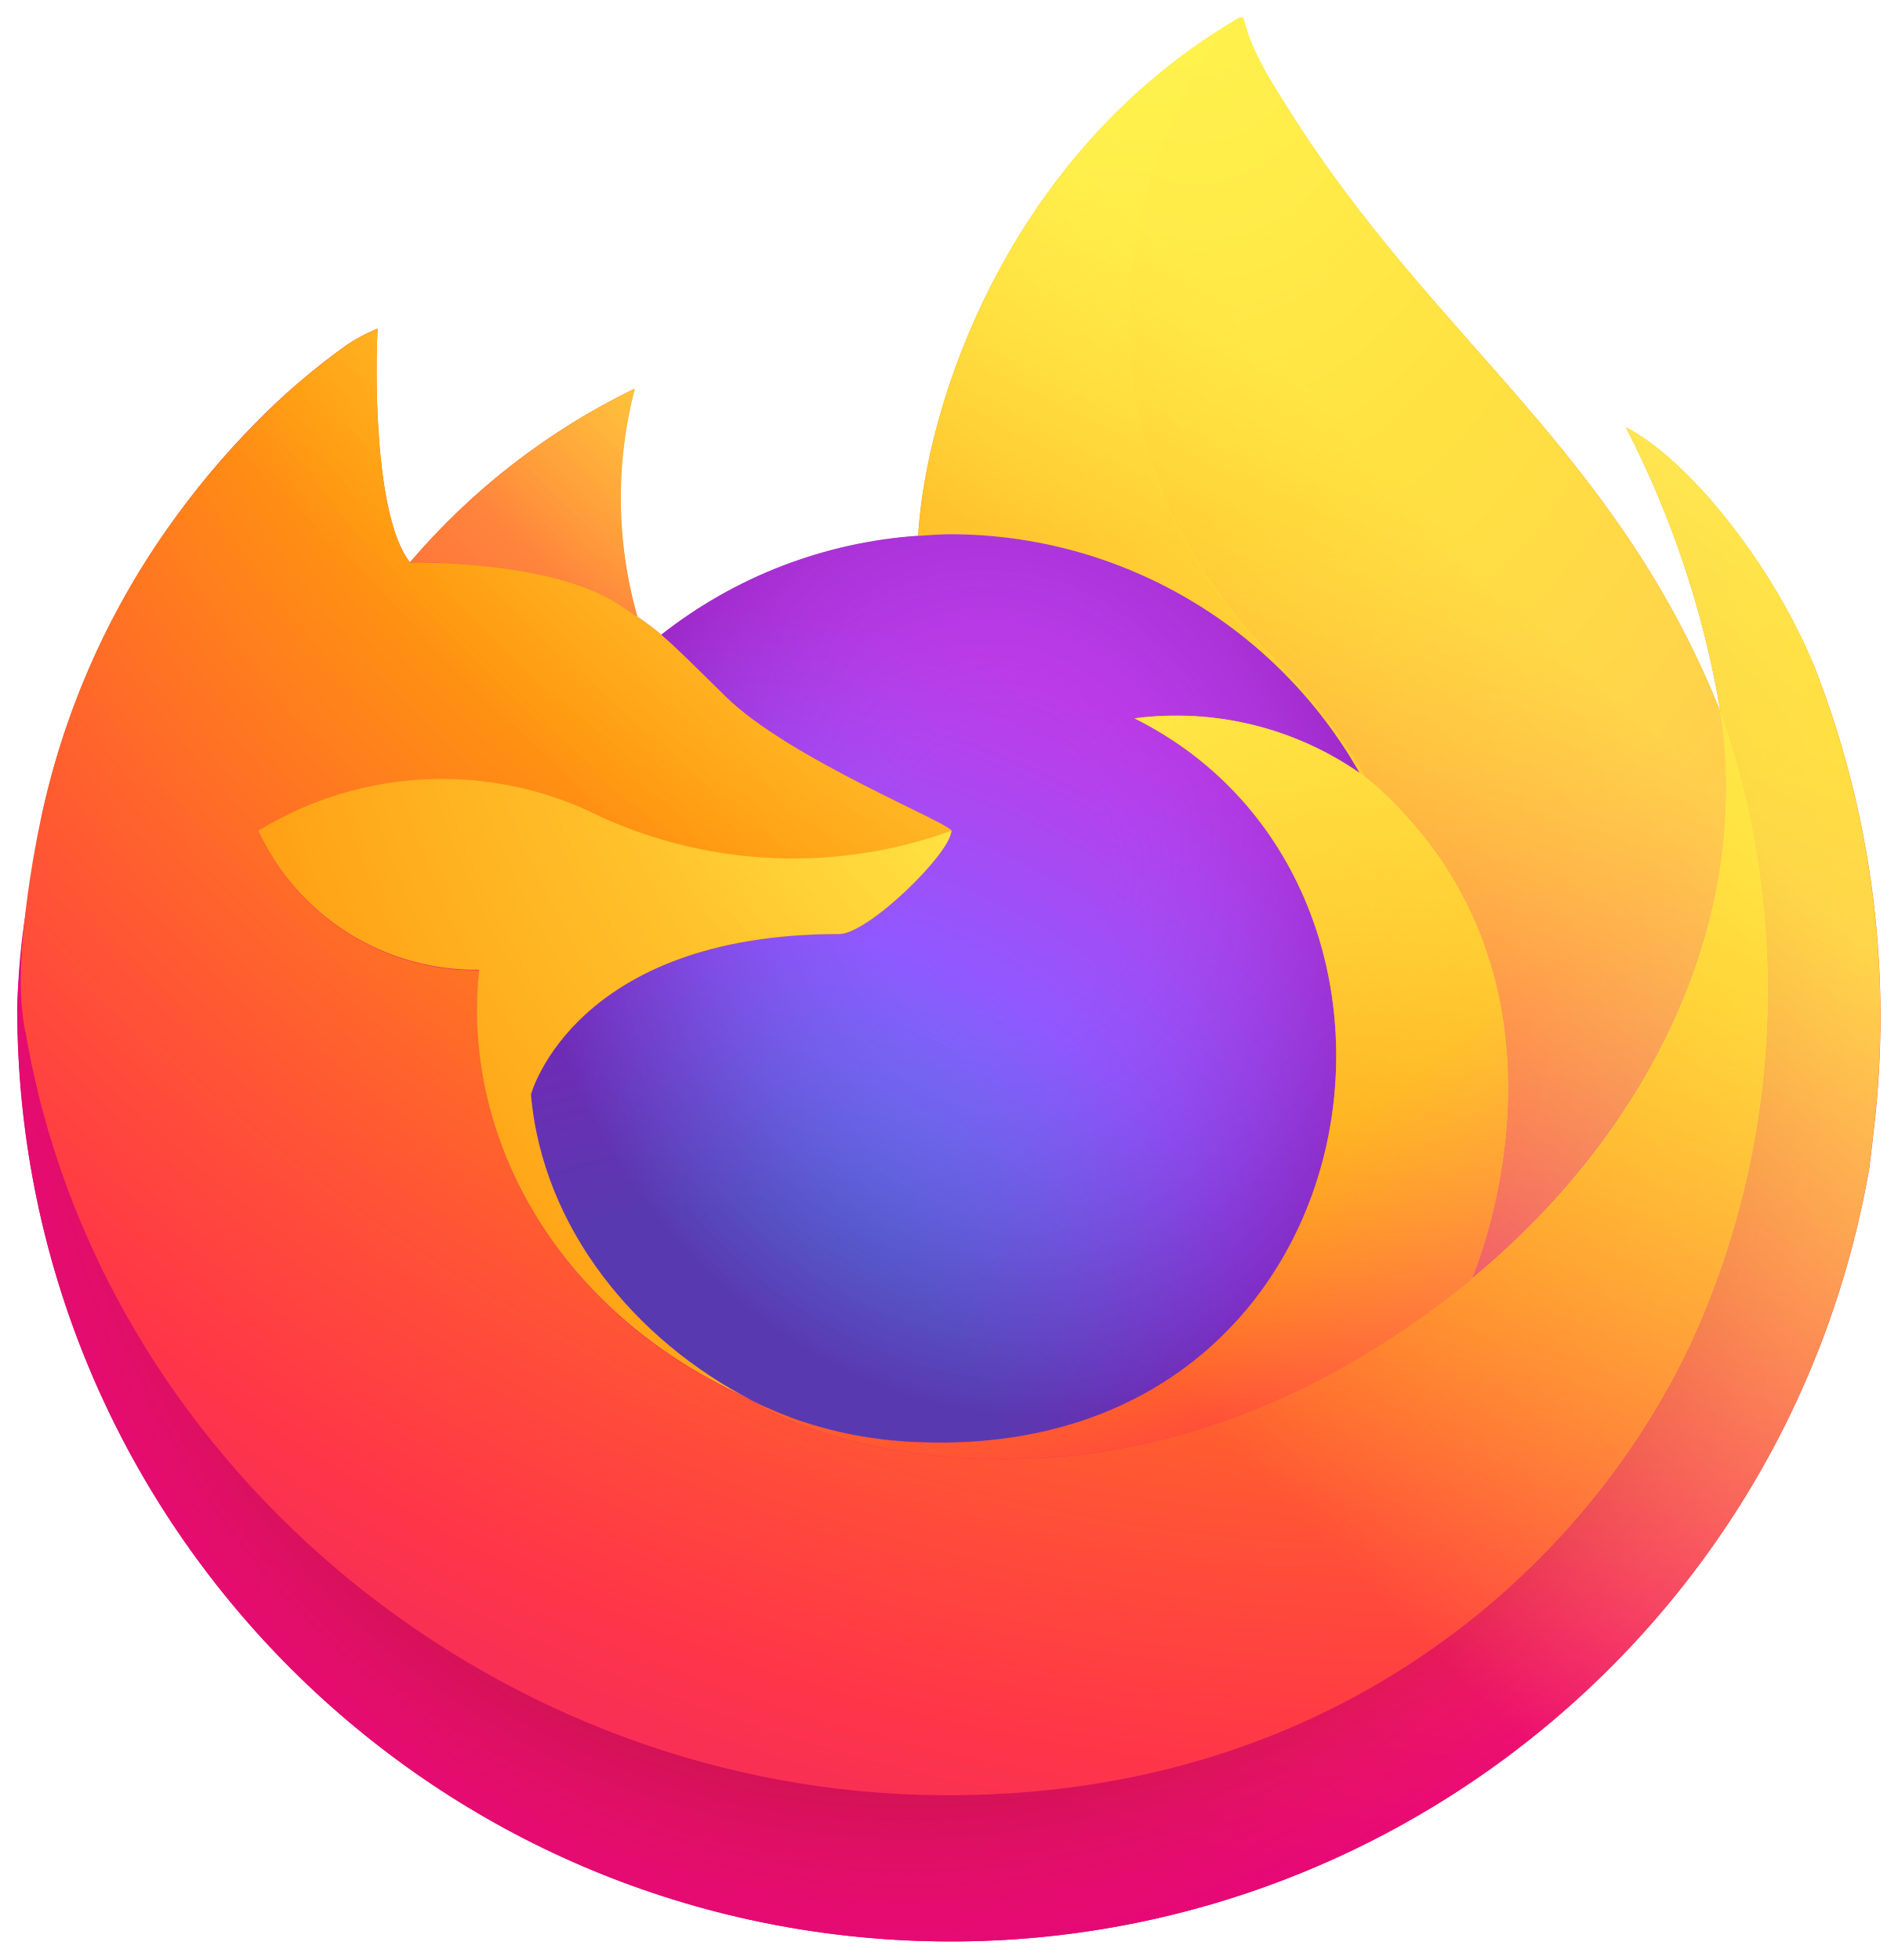
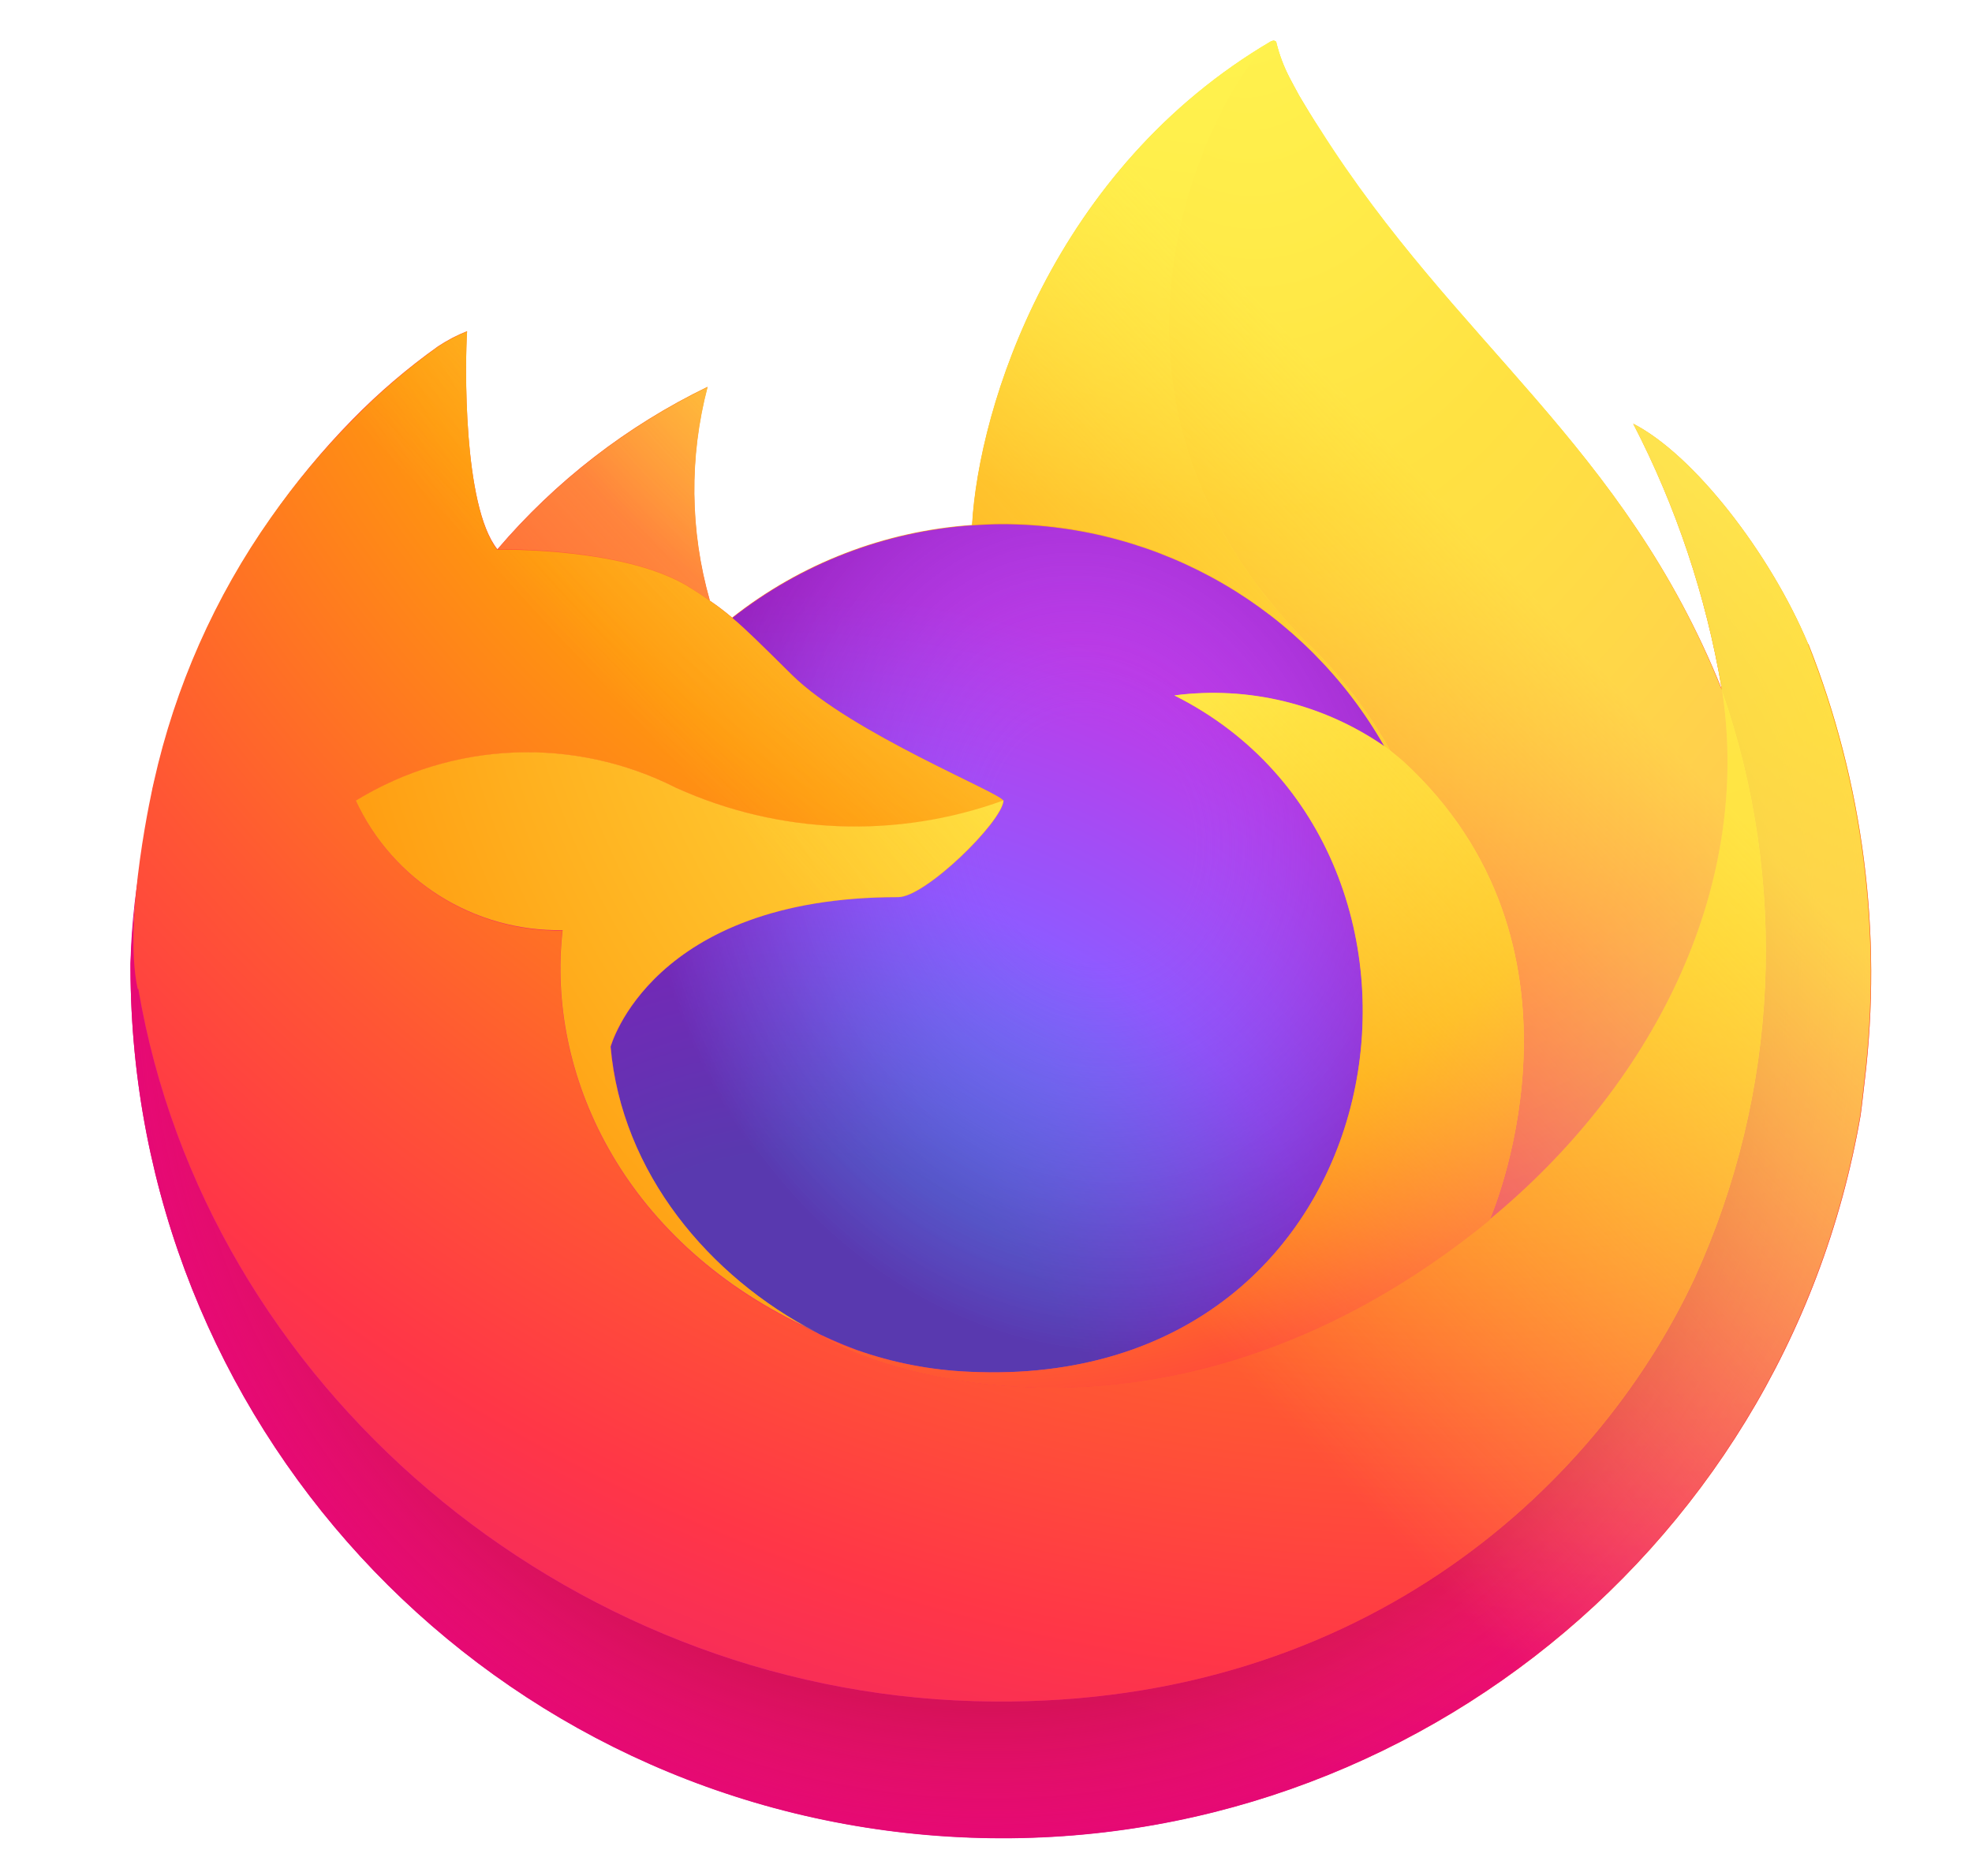
- <svg xmlns="http://www.w3.org/2000/svg" width="77.42" height="79.97" version="1.1" viewBox="0 0 77.42 79.97">
-   <defs>
-     <linearGradient id="a" x1="70.79" x2="6.447" y1="12.39" y2="74.47" gradientTransform="translate(-1.3 -.004086)" gradientUnits="userSpaceOnUse">
-       <stop stop-color="#fff44f" offset=".048" />
-       <stop stop-color="#ffe847" offset=".111" />
-       <stop stop-color="#ffc830" offset=".225" />
-       <stop stop-color="#ff980e" offset=".368" />
-       <stop stop-color="#ff8b16" offset=".401" />
-       <stop stop-color="#ff672a" offset=".462" />
-       <stop stop-color="#ff3647" offset=".534" />
-       <stop stop-color="#e31587" offset=".705" />
-     </linearGradient>
-     <radialGradient id="b" cx="-7907" cy="-8515" r="80.8" gradientTransform="translate(7974,8524)" gradientUnits="userSpaceOnUse">
-       <stop stop-color="#ffbd4f" offset=".129" />
-       <stop stop-color="#ffac31" offset=".186" />
-       <stop stop-color="#ff9d17" offset=".247" />
-       <stop stop-color="#ff980e" offset=".283" />
-       <stop stop-color="#ff563b" offset=".403" />
-       <stop stop-color="#ff3750" offset=".467" />
-       <stop stop-color="#f5156c" offset=".71" />
-       <stop stop-color="#eb0878" offset=".782" />
-       <stop stop-color="#e50080" offset=".86" />
-     </radialGradient>
-     <radialGradient id="c" cx="-7937" cy="-8482" r="80.8" gradientTransform="translate(7974,8524)" gradientUnits="userSpaceOnUse">
-       <stop stop-color="#960e18" offset=".3" />
-       <stop stop-color="#b11927" stop-opacity=".74" offset=".351" />
-       <stop stop-color="#db293d" stop-opacity=".343" offset=".435" />
-       <stop stop-color="#f5334b" stop-opacity=".094" offset=".497" />
-       <stop stop-color="#ff3750" stop-opacity="0" offset=".53" />
-     </radialGradient>
-     <radialGradient id="d" cx="-7927" cy="-8533" r="58.53" gradientTransform="translate(7974,8524)" gradientUnits="userSpaceOnUse">
-       <stop stop-color="#fff44f" offset=".132" />
-       <stop stop-color="#ffdc3e" offset=".252" />
-       <stop stop-color="#ff9d12" offset=".506" />
-       <stop stop-color="#ff980e" offset=".526" />
-     </radialGradient>
-     <radialGradient id="e" cx="-7946" cy="-8461" r="38.47" gradientTransform="translate(7974,8524)" gradientUnits="userSpaceOnUse">
-       <stop stop-color="#3a8ee6" offset=".353" />
-       <stop stop-color="#5c79f0" offset=".472" />
-       <stop stop-color="#9059ff" offset=".669" />
-       <stop stop-color="#c139e6" offset="1" />
-     </radialGradient>
-     <radialGradient id="f" cx="-7936" cy="-8492" r="20.4" gradientTransform="matrix(.972 -.235 .275 1.138 10090 7834)" gradientUnits="userSpaceOnUse">
-       <stop stop-color="#9059ff" stop-opacity="0" offset=".206" />
-       <stop stop-color="#8c4ff3" stop-opacity=".064" offset=".278" />
-       <stop stop-color="#7716a8" stop-opacity=".45" offset=".747" />
-       <stop stop-color="#6e008b" stop-opacity=".6" offset=".975" />
-     </radialGradient>
-     <radialGradient id="g" cx="-7938" cy="-8518" r="27.68" gradientTransform="translate(7974,8524)" gradientUnits="userSpaceOnUse">
-       <stop stop-color="#ffe226" offset="0" />
-       <stop stop-color="#ffdb27" offset=".121" />
-       <stop stop-color="#ffc82a" offset=".295" />
-       <stop stop-color="#ffa930" offset=".502" />
-       <stop stop-color="#ff7e37" offset=".732" />
-       <stop stop-color="#ff7139" offset=".792" />
-     </radialGradient>
-     <radialGradient id="h" cx="-7916" cy="-8536" r="118.1" gradientTransform="translate(7974,8524)" gradientUnits="userSpaceOnUse">
-       <stop stop-color="#fff44f" offset=".113" />
-       <stop stop-color="#ff980e" offset=".456" />
-       <stop stop-color="#ff5634" offset=".622" />
-       <stop stop-color="#ff3647" offset=".716" />
-       <stop stop-color="#e31587" offset=".904" />
-     </radialGradient>
-     <radialGradient id="i" cx="-7927" cy="-8523" r="86.5" gradientTransform="matrix(.105 .995 -.653 .069 -4685 8470)" gradientUnits="userSpaceOnUse">
-       <stop stop-color="#fff44f" offset="0" />
-       <stop stop-color="#ffe847" offset=".06" />
-       <stop stop-color="#ffc830" offset=".168" />
-       <stop stop-color="#ff980e" offset=".304" />
-       <stop stop-color="#ff8b16" offset=".356" />
-       <stop stop-color="#ff672a" offset=".455" />
-       <stop stop-color="#ff3647" offset=".57" />
-       <stop stop-color="#e31587" offset=".737" />
-     </radialGradient>
-     <radialGradient id="j" cx="-7938" cy="-8508" r="73.72" gradientTransform="translate(7974,8524)" gradientUnits="userSpaceOnUse">
-       <stop stop-color="#fff44f" offset=".137" />
-       <stop stop-color="#ff980e" offset=".48" />
-       <stop stop-color="#ff5634" offset=".592" />
-       <stop stop-color="#ff3647" offset=".655" />
-       <stop stop-color="#e31587" offset=".904" />
-     </radialGradient>
-     <radialGradient id="k" cx="-7919" cy="-8504" r="80.69" gradientTransform="translate(7974,8524)" gradientUnits="userSpaceOnUse">
-       <stop stop-color="#fff44f" offset=".094" />
-       <stop stop-color="#ffe141" offset=".231" />
-       <stop stop-color="#ffaf1e" offset=".509" />
-       <stop stop-color="#ff980e" offset=".626" />
-     </radialGradient>
-     <linearGradient id="l" x1="70.01" x2="15.27" y1="12.06" y2="66.81" gradientTransform="translate(-1.3 -.004086)" gradientUnits="userSpaceOnUse">
-       <stop stop-color="#fff44f" stop-opacity=".8" offset=".167" />
-       <stop stop-color="#fff44f" stop-opacity=".634" offset=".266" />
-       <stop stop-color="#fff44f" stop-opacity=".217" offset=".489" />
-       <stop stop-color="#fff44f" stop-opacity="0" offset=".6" />
-     </linearGradient>
-   </defs>
-   <g transform="matrix(.9819843 0 0 .9819843 .6974849 .7199239)">
-     <path d="m74.62 26.83c-1.684-4.052-5.1-8.427-7.775-9.81a40.27 40.27 0 0 1 3.925 11.76l7e-3 0.065c-4.382-10.92-11.81-15.33-17.88-24.92-0.307-0.485-0.614-0.971-0.913-1.484-0.171-0.293-0.308-0.557-0.427-0.8a7.053 7.053 0 0 1-0.578-1.535 0.1 0.1 0 0 0-0.088-0.1 0.138 0.138 0 0 0-0.073 0c-5e-3 0-0.013 9e-3 -0.019 0.011s-0.019 0.011-0.028 0.015l0.015-0.026c-9.735 5.7-13.04 16.25-13.34 21.53a19.39 19.39 0 0 0-10.67 4.111 11.59 11.59 0 0 0-1-0.758 17.97 17.97 0 0 1-0.109-9.473 28.7 28.7 0 0 0-9.329 7.21h-0.018c-1.536-1.947-1.428-8.367-1.34-9.708a6.928 6.928 0 0 0-1.294 0.687 28.22 28.22 0 0 0-3.788 3.245 33.84 33.84 0 0 0-3.623 4.347v6e-3 -7e-3a32.73 32.73 0 0 0-5.2 11.74l-0.052 0.256c-0.073 0.341-0.336 2.049-0.381 2.42 0 0.029-6e-3 0.056-9e-3 0.085a36.94 36.94 0 0 0-0.629 5.343v0.2a38.76 38.76 0 0 0 76.95 6.554c0.065-0.5 0.118-0.995 0.176-1.5a39.86 39.86 0 0 0-2.514-19.47zm-44.67 30.34c0.181 0.087 0.351 0.181 0.537 0.264l0.027 0.017q-0.282-0.135-0.564-0.281zm8.878-23.38m31.95-4.934v-0.037l7e-3 0.041z" fill="url(#a)" />
-     <path d="m74.62 26.83c-1.684-4.052-5.1-8.427-7.775-9.81a40.27 40.27 0 0 1 3.925 11.76v0.037l7e-3 0.041a35.1 35.1 0 0 1-1.206 26.16c-4.442 9.531-15.19 19.3-32.02 18.82-18.18-0.515-34.2-14.01-37.19-31.68-0.545-2.787 0-4.2 0.274-6.465a28.88 28.88 0 0 0-0.623 5.348v0.2a38.76 38.76 0 0 0 76.95 6.554c0.065-0.5 0.118-0.995 0.176-1.5a39.86 39.86 0 0 0-2.514-19.47z" fill="url(#b)" />
-     <path d="m74.62 26.83c-1.684-4.052-5.1-8.427-7.775-9.81a40.27 40.27 0 0 1 3.925 11.76v0.037l7e-3 0.041a35.1 35.1 0 0 1-1.206 26.16c-4.442 9.531-15.19 19.3-32.02 18.82-18.18-0.515-34.2-14.01-37.19-31.68-0.545-2.787 0-4.2 0.274-6.465a28.88 28.88 0 0 0-0.623 5.348v0.2a38.76 38.76 0 0 0 76.95 6.554c0.065-0.5 0.118-0.995 0.176-1.5a39.86 39.86 0 0 0-2.514-19.47z" fill="url(#c)" />
-     <path d="m55.78 31.38c0.084 0.059 0.162 0.118 0.241 0.177a21.1 21.1 0 0 0-3.6-4.695c-12.05-12.05-3.157-26.12-1.658-26.84l0.015-0.022c-9.735 5.7-13.04 16.25-13.34 21.53 0.452-0.031 0.9-0.069 1.362-0.069a19.56 19.56 0 0 1 16.98 9.917z" fill="url(#d)" />
-     <path d="m38.82 33.79c-0.064 0.964-3.47 4.289-4.661 4.289-11.02 0-12.81 6.667-12.81 6.667 0.488 5.614 4.4 10.24 9.129 12.68 0.216 0.112 0.435 0.213 0.654 0.312q0.569 0.252 1.138 0.466a17.24 17.24 0 0 0 5.043 0.973c19.32 0.906 23.06-23.1 9.119-30.07a13.38 13.38 0 0 1 9.345 2.269 19.56 19.56 0 0 0-16.98-9.917c-0.46 0-0.91 0.038-1.362 0.069a19.39 19.39 0 0 0-10.67 4.111c0.591 0.5 1.258 1.168 2.663 2.553 2.63 2.591 9.375 5.275 9.39 5.59z" fill="url(#e)" />
-     <path d="m38.82 33.79c-0.064 0.964-3.47 4.289-4.661 4.289-11.02 0-12.81 6.667-12.81 6.667 0.488 5.614 4.4 10.24 9.129 12.68 0.216 0.112 0.435 0.213 0.654 0.312q0.569 0.252 1.138 0.466a17.24 17.24 0 0 0 5.043 0.973c19.32 0.906 23.06-23.1 9.119-30.07a13.38 13.38 0 0 1 9.345 2.269 19.56 19.56 0 0 0-16.98-9.917c-0.46 0-0.91 0.038-1.362 0.069a19.39 19.39 0 0 0-10.67 4.111c0.591 0.5 1.258 1.168 2.663 2.553 2.63 2.591 9.375 5.275 9.39 5.59z" fill="url(#f)" />
-     <path d="m24.96 24.36c0.314 0.2 0.573 0.374 0.8 0.531a17.97 17.97 0 0 1-0.109-9.473 28.7 28.7 0 0 0-9.329 7.21c0.189-5e-3 5.811-0.106 8.638 1.732z" fill="url(#g)" />
-     <path d="m0.354 42.16c2.991 17.67 19.01 31.17 37.19 31.68 16.83 0.476 27.58-9.294 32.02-18.82a35.1 35.1 0 0 0 1.206-26.16v-0.037c0-0.029-6e-3 -0.046 0-0.037l7e-3 0.065c1.375 8.977-3.191 17.67-10.33 23.56l-0.022 0.05c-13.91 11.33-27.22 6.834-29.91 5q-0.282-0.135-0.564-0.281c-8.109-3.876-11.46-11.26-10.74-17.6a9.953 9.953 0 0 1-9.181-5.775 14.62 14.62 0 0 1 14.25-0.572 19.3 19.3 0 0 0 14.55 0.572c-0.015-0.315-6.76-3-9.39-5.59-1.405-1.385-2.072-2.052-2.663-2.553a11.59 11.59 0 0 0-1-0.758c-0.23-0.157-0.489-0.327-0.8-0.531-2.827-1.838-8.449-1.737-8.635-1.732h-0.018c-1.536-1.947-1.428-8.367-1.34-9.708a6.928 6.928 0 0 0-1.294 0.687 28.22 28.22 0 0 0-3.788 3.245 33.84 33.84 0 0 0-3.638 4.337v6e-3 -7e-3a32.73 32.73 0 0 0-5.2 11.74c-0.019 0.079-1.396 6.099-0.717 9.221z" fill="url(#h)" />
-     <path d="m52.42 26.86a21.1 21.1 0 0 1 3.6 4.7c0.213 0.161 0.412 0.321 0.581 0.476 8.787 8.1 4.183 19.55 3.84 20.36 7.138-5.881 11.7-14.58 10.33-23.56-4.384-10.93-11.82-15.34-17.88-24.93-0.307-0.485-0.614-0.971-0.913-1.484-0.171-0.293-0.308-0.557-0.427-0.8a7.053 7.053 0 0 1-0.578-1.535 0.1 0.1 0 0 0-0.088-0.1 0.138 0.138 0 0 0-0.073 0c-5e-3 0-0.013 9e-3 -0.019 0.011s-0.019 0.011-0.028 0.015c-1.499 0.711-10.39 14.79 1.66 26.83z" fill="url(#i)" />
-     <path d="m56.6 32.04c-0.169-0.155-0.368-0.315-0.581-0.476-0.079-0.059-0.157-0.118-0.241-0.177a13.38 13.38 0 0 0-9.345-2.269c13.94 6.97 10.2 30.97-9.119 30.07a17.24 17.24 0 0 1-5.043-0.973q-0.569-0.213-1.138-0.466c-0.219-0.1-0.438-0.2-0.654-0.312l0.027 0.017c2.694 1.839 16 6.332 29.91-5l0.022-0.05c0.347-0.81 4.951-12.26-3.84-20.36z" fill="url(#j)" />
-     <path d="m21.35 44.74s1.789-6.667 12.81-6.667c1.191 0 4.6-3.325 4.661-4.289a19.3 19.3 0 0 1-14.55-0.572 14.62 14.62 0 0 0-14.25 0.572 9.953 9.953 0 0 0 9.181 5.775c-0.718 6.337 2.632 13.72 10.74 17.6 0.181 0.087 0.351 0.181 0.537 0.264-4.733-2.445-8.641-7.069-9.129-12.68z" fill="url(#k)" />
-     <path d="m74.62 26.83c-1.684-4.052-5.1-8.427-7.775-9.81a40.27 40.27 0 0 1 3.925 11.76l7e-3 0.065c-4.382-10.92-11.81-15.33-17.88-24.92-0.307-0.485-0.614-0.971-0.913-1.484-0.171-0.293-0.308-0.557-0.427-0.8a7.053 7.053 0 0 1-0.578-1.535 0.1 0.1 0 0 0-0.088-0.1 0.138 0.138 0 0 0-0.073 0c-5e-3 0-0.013 9e-3 -0.019 0.011s-0.019 0.011-0.028 0.015l0.015-0.026c-9.735 5.7-13.04 16.25-13.34 21.53 0.452-0.031 0.9-0.069 1.362-0.069a19.56 19.56 0 0 1 16.98 9.917 13.38 13.38 0 0 0-9.345-2.269c13.94 6.97 10.2 30.97-9.119 30.07a17.24 17.24 0 0 1-5.043-0.973q-0.569-0.213-1.138-0.466c-0.219-0.1-0.438-0.2-0.654-0.312l0.027 0.017q-0.282-0.135-0.564-0.281c0.181 0.087 0.351 0.181 0.537 0.264-4.733-2.446-8.641-7.07-9.129-12.68 0 0 1.789-6.667 12.81-6.667 1.191 0 4.6-3.325 4.661-4.289-0.015-0.315-6.76-3-9.39-5.59-1.405-1.385-2.072-2.052-2.663-2.553a11.59 11.59 0 0 0-1-0.758 17.97 17.97 0 0 1-0.109-9.473 28.7 28.7 0 0 0-9.329 7.21h-0.018c-1.536-1.947-1.428-8.367-1.34-9.708a6.928 6.928 0 0 0-1.294 0.687 28.22 28.22 0 0 0-3.788 3.245 33.84 33.84 0 0 0-3.623 4.347v6e-3 -7e-3a32.73 32.73 0 0 0-5.2 11.74l-0.052 0.256c-0.073 0.341-0.4 2.073-0.447 2.445a45.09 45.09 0 0 0-0.572 5.403v0.2a38.76 38.76 0 0 0 76.95 6.554c0.065-0.5 0.118-0.995 0.176-1.5a39.86 39.86 0 0 0-2.514-19.47zm-3.845 1.991 7e-3 0.041z" fill="url(#l)" />
-   </g>
+ <svg xmlns="http://www.w3.org/2000/svg" viewBox="-4.503 -1.816 85.108 83.431" width="2500" height="2378">
+   <linearGradient id="a" x1=".898" x2=".066" y1=".155" y2=".931">
+     <stop offset=".048" stop-color="#fff44f" />
+     <stop offset=".111" stop-color="#ffe847" />
+     <stop offset=".225" stop-color="#ffc830" />
+     <stop offset=".368" stop-color="#ff980e" />
+     <stop offset=".401" stop-color="#ff8b16" />
+     <stop offset=".462" stop-color="#ff672a" />
+     <stop offset=".534" stop-color="#ff3647" />
+     <stop offset=".705" stop-color="#e31587" />
+   </linearGradient>
+   <radialGradient id="b" cx="67.813" cy="8.879" gradientUnits="userSpaceOnUse" r="80.797">
+     <stop offset=".129" stop-color="#ffbd4f" />
+     <stop offset=".186" stop-color="#ffac31" />
+     <stop offset=".247" stop-color="#ff9d17" />
+     <stop offset=".283" stop-color="#ff980e" />
+     <stop offset=".403" stop-color="#ff563b" />
+     <stop offset=".467" stop-color="#ff3750" />
+     <stop offset=".71" stop-color="#f5156c" />
+     <stop offset=".782" stop-color="#eb0878" />
+     <stop offset=".86" stop-color="#e50080" />
+   </radialGradient>
+   <radialGradient id="c" cx="38.289" cy="41.911" gradientUnits="userSpaceOnUse" r="80.797">
+     <stop offset=".3" stop-color="#960e18" />
+     <stop offset=".351" stop-color="#b11927" stop-opacity=".74" />
+     <stop offset=".435" stop-color="#db293d" stop-opacity=".343" />
+     <stop offset=".497" stop-color="#f5334b" stop-opacity=".094" />
+     <stop offset=".53" stop-color="#ff3750" stop-opacity="0" />
+   </radialGradient>
+   <radialGradient id="d" cx="48.03" cy="-9.457" gradientUnits="userSpaceOnUse" r="58.534">
+     <stop offset=".132" stop-color="#fff44f" />
+     <stop offset=".252" stop-color="#ffdc3e" />
+     <stop offset=".506" stop-color="#ff9d12" />
+     <stop offset=".526" stop-color="#ff980e" />
+   </radialGradient>
+   <radialGradient id="e" cx="29.352" cy="63.016" gradientUnits="userSpaceOnUse" r="38.471">
+     <stop offset=".353" stop-color="#3a8ee6" />
+     <stop offset=".472" stop-color="#5c79f0" />
+     <stop offset=".669" stop-color="#9059ff" />
+     <stop offset="1" stop-color="#c139e6" />
+   </radialGradient>
+   <radialGradient id="f" cx="-7935.62" cy="-8491.546" gradientTransform="matrix(.972 -.235 .275 1.138 10091.302 7833.798)" gradientUnits="userSpaceOnUse" r="20.397">
+     <stop offset=".206" stop-color="#9059ff" stop-opacity="0" />
+     <stop offset=".278" stop-color="#8c4ff3" stop-opacity=".064" />
+     <stop offset=".747" stop-color="#7716a8" stop-opacity=".45" />
+     <stop offset=".975" stop-color="#6e008b" stop-opacity=".6" />
+   </radialGradient>
+   <radialGradient id="g" cx="37.269" cy="5.573" gradientUnits="userSpaceOnUse" r="27.676">
+     <stop offset="0" stop-color="#ffe226" />
+     <stop offset=".121" stop-color="#ffdb27" />
+     <stop offset=".295" stop-color="#ffc82a" />
+     <stop offset=".502" stop-color="#ffa930" />
+     <stop offset=".732" stop-color="#ff7e37" />
+     <stop offset=".792" stop-color="#ff7139" />
+   </radialGradient>
+   <radialGradient id="h" cx="59.023" cy="-11.981" gradientUnits="userSpaceOnUse" r="118.081">
+     <stop offset=".113" stop-color="#fff44f" />
+     <stop offset=".456" stop-color="#ff980e" />
+     <stop offset=".622" stop-color="#ff5634" />
+     <stop offset=".716" stop-color="#ff3647" />
+     <stop offset=".904" stop-color="#e31587" />
+   </radialGradient>
+   <radialGradient id="i" cx="-7927.165" cy="-8522.859" gradientTransform="matrix(.105 .995 -.653 .069 -4684.004 8470.191)" gradientUnits="userSpaceOnUse" r="86.499">
+     <stop offset="0" stop-color="#fff44f" />
+     <stop offset=".06" stop-color="#ffe847" />
+     <stop offset=".168" stop-color="#ffc830" />
+     <stop offset=".304" stop-color="#ff980e" />
+     <stop offset=".356" stop-color="#ff8b16" />
+     <stop offset=".455" stop-color="#ff672a" />
+     <stop offset=".57" stop-color="#ff3647" />
+     <stop offset=".737" stop-color="#e31587" />
+   </radialGradient>
+   <radialGradient id="j" cx="36.617" cy="15.824" gradientUnits="userSpaceOnUse" r="73.72">
+     <stop offset=".137" stop-color="#fff44f" />
+     <stop offset=".48" stop-color="#ff980e" />
+     <stop offset=".592" stop-color="#ff5634" />
+     <stop offset=".655" stop-color="#ff3647" />
+     <stop offset=".904" stop-color="#e31587" />
+   </radialGradient>
+   <radialGradient id="k" cx="56.077" cy="20.139" gradientUnits="userSpaceOnUse" r="80.686">
+     <stop offset=".094" stop-color="#fff44f" />
+     <stop offset=".231" stop-color="#ffe141" />
+     <stop offset=".509" stop-color="#ffaf1e" />
+     <stop offset=".626" stop-color="#ff980e" />
+   </radialGradient>
+   <linearGradient id="l" x1=".888" x2=".18" y1=".151" y2=".835">
+     <stop offset=".167" stop-color="#fff44f" stop-opacity=".8" />
+     <stop offset=".266" stop-color="#fff44f" stop-opacity=".634" />
+     <stop offset=".489" stop-color="#fff44f" stop-opacity=".217" />
+     <stop offset=".6" stop-color="#fff44f" stop-opacity="0" />
+   </linearGradient>
+   <path d="M74.62 26.83c-1.7-4.06-5.1-8.43-7.78-9.8a40.27 40.27 0 0 1 3.93 11.75v.07C66.4 17.92 58.97 13.52 52.9 3.92c-.32-.48-.62-.97-.92-1.48-.17-.3-.3-.56-.43-.8A7.05 7.05 0 0 1 50.97.1a.1.1 0 0 0-.08-.1.14.14 0 0 0-.1 0v.02c0 .02-.03 0-.03 0V0c-9.72 5.7-13.03 16.26-13.33 21.53a19.4 19.4 0 0 0-10.67 4.12 11.6 11.6 0 0 0-1-.76 17.97 17.97 0 0 1-.1-9.5 28.7 28.7 0 0 0-9.34 7.22c-1.55-1.94-1.44-8.36-1.35-9.7a6.93 6.93 0 0 0-1.3.68 28.23 28.23 0 0 0-3.8 3.25 33.84 33.84 0 0 0-3.6 4.35 32.73 32.73 0 0 0-5.2 11.74L1 33.2c-.07.33-.34 2.04-.38 2.4v.1A36.94 36.94 0 0 0 0 41.04v.2a38.76 38.76 0 0 0 76.95 6.56c.07-.5.12-1 .18-1.5a39.86 39.86 0 0 0-2.5-19.47zM29.95 57.16c.18.1.35.2.53.27l.03.02q-.27-.14-.55-.3zm40.83-28.32v-.03.04z" fill="url(#a)" />
+   <path d="M74.62 26.83c-1.7-4.06-5.1-8.43-7.78-9.8a40.27 40.27 0 0 1 3.93 11.75v.08a35.1 35.1 0 0 1-1.2 26.16c-4.44 9.53-15.2 19.3-32.03 18.82-18.18-.5-34.2-14-37.2-31.68-.54-2.8 0-4.2.28-6.47A28.88 28.88 0 0 0 0 41.03v.2a38.76 38.76 0 0 0 76.95 6.56c.07-.5.12-1 .18-1.5a39.86 39.86 0 0 0-2.5-19.47z" fill="url(#b)" />
+   <path d="M74.62 26.83c-1.7-4.06-5.1-8.43-7.78-9.8a40.27 40.27 0 0 1 3.93 11.75v.08a35.1 35.1 0 0 1-1.2 26.16c-4.44 9.53-15.2 19.3-32.03 18.82-18.18-.5-34.2-14-37.2-31.68-.54-2.8 0-4.2.28-6.47A28.88 28.88 0 0 0 0 41.03v.2a38.76 38.76 0 0 0 76.95 6.56c.07-.5.12-1 .18-1.5a39.86 39.86 0 0 0-2.5-19.47z" fill="url(#c)" />
+   <path d="M55.78 31.38c.1.06.16.12.24.18a21.1 21.1 0 0 0-3.6-4.7C40.38 14.82 49.27.74 50.77.03V0c-9.72 5.7-13.03 16.26-13.33 21.53.45-.03.9-.06 1.36-.06a19.56 19.56 0 0 1 16.98 9.9z" fill="url(#d)" />
+   <path d="M38.83 33.8c-.07.95-3.47 4.28-4.67 4.28-11.02 0-12.8 6.66-12.8 6.66.48 5.62 4.4 10.24 9.12 12.7l.66.3q.57.25 1.14.47a17.23 17.23 0 0 0 5.04.98c19.32.9 23.06-23.1 9.12-30.07a13.38 13.38 0 0 1 9.34 2.28 19.56 19.56 0 0 0-16.98-9.9c-.46 0-.9.02-1.36.05a19.4 19.4 0 0 0-10.67 4.12c.6.5 1.26 1.16 2.67 2.55 2.63 2.6 9.37 5.27 9.4 5.6z" fill="url(#e)" />
+   <path d="M38.83 33.8c-.07.95-3.47 4.28-4.67 4.28-11.02 0-12.8 6.66-12.8 6.66.48 5.62 4.4 10.24 9.12 12.7l.66.3q.57.25 1.14.47a17.23 17.23 0 0 0 5.04.98c19.32.9 23.06-23.1 9.12-30.07a13.38 13.38 0 0 1 9.34 2.28 19.56 19.56 0 0 0-16.98-9.9c-.46 0-.9.02-1.36.05a19.4 19.4 0 0 0-10.67 4.12c.6.5 1.26 1.16 2.67 2.55 2.63 2.6 9.37 5.27 9.4 5.6z" fill="url(#f)" />
+   <path d="M24.97 24.36c.3.2.57.37.8.53a17.97 17.97 0 0 1-.1-9.5 28.7 28.7 0 0 0-9.34 7.22c.2 0 5.8-.1 8.64 1.74z" fill="url(#g)" />
+   <path d="M.35 42.16c3 17.67 19 31.17 37.2 31.68 16.83.48 27.58-9.3 32.02-18.82a35.1 35.1 0 0 0 1.2-26.16v-.04-.04l.02.07c1.36 8.98-3.2 17.67-10.34 23.55l-.03.05c-13.9 11.33-27.2 6.84-29.9 5q-.3-.13-.57-.28c-8.1-3.87-11.46-11.26-10.74-17.6a9.95 9.95 0 0 1-9.18-5.77 14.62 14.62 0 0 1 14.25-.57 19.3 19.3 0 0 0 14.54.57c-.02-.32-6.76-3-9.4-5.6-1.4-1.38-2.06-2.04-2.66-2.54a11.6 11.6 0 0 0-1-.76c-.23-.16-.48-.33-.8-.53-2.82-1.84-8.44-1.74-8.63-1.74h-.02c-1.53-1.94-1.43-8.36-1.34-9.7a6.93 6.93 0 0 0-1.3.68 28.23 28.23 0 0 0-3.8 3.26 33.84 33.84 0 0 0-3.63 4.34 32.73 32.73 0 0 0-5.2 11.74c-.02.08-1.4 6.1-.72 9.22z" fill="url(#h)" />
+   <path d="M52.43 26.86a21.1 21.1 0 0 1 3.6 4.7c.2.17.4.33.58.48 8.8 8.1 4.2 19.55 3.85 20.37 7.13-5.88 11.7-14.57 10.33-23.55-4.4-10.93-11.82-15.33-17.9-24.93-.3-.48-.6-.97-.9-1.48-.17-.3-.3-.56-.43-.8A7.05 7.05 0 0 1 50.97.1a.1.1 0 0 0-.08-.1.14.14 0 0 0-.1 0v.02c0 .02-.03 0-.03 0-1.5.72-10.4 14.8 1.66 26.84z" fill="url(#i)" />
+   <path d="M56.6 32.04c-.17-.16-.37-.32-.58-.48l-.24-.18a13.38 13.38 0 0 0-9.35-2.27c13.94 6.98 10.2 31-9.12 30.08a17.23 17.23 0 0 1-5.03-.97q-.57-.2-1.14-.46c-.22-.1-.43-.2-.65-.3h.03c2.7 1.84 16 6.34 29.92-5l.02-.04c.35-.8 4.95-12.27-3.84-20.36z" fill="url(#j)" />
+   <path d="M21.35 44.74s1.8-6.66 12.8-6.66c1.2 0 4.6-3.33 4.68-4.3a19.3 19.3 0 0 1-14.56-.56 14.62 14.62 0 0 0-14.25.57 9.95 9.95 0 0 0 9.2 5.76c-.73 6.34 2.62 13.73 10.73 17.6.18.1.35.18.53.27-4.73-2.45-8.64-7.07-9.13-12.7z" fill="url(#k)" />
+   <path d="M74.62 26.83c-1.7-4.06-5.1-8.43-7.78-9.8a40.27 40.27 0 0 1 3.93 11.75v.07C66.4 17.92 58.97 13.52 52.9 3.92c-.32-.48-.62-.97-.92-1.48-.17-.3-.3-.56-.43-.8A7.05 7.05 0 0 1 50.97.1a.1.1 0 0 0-.08-.1.14.14 0 0 0-.1 0v.02c0 .02-.03 0-.03 0V0c-9.72 5.7-13.03 16.26-13.33 21.53.45-.03.9-.06 1.36-.06a19.56 19.56 0 0 1 16.98 9.9 13.38 13.38 0 0 0-9.34-2.26c13.94 6.98 10.2 31-9.12 30.08a17.23 17.23 0 0 1-5.04-.97q-.57-.2-1.14-.46l-.66-.3h.03q-.27-.13-.55-.28c.18.1.35.2.53.27-4.73-2.45-8.64-7.07-9.13-12.7 0 0 1.8-6.65 12.8-6.65 1.2 0 4.6-3.33 4.68-4.3-.02-.3-6.76-3-9.4-5.58-1.4-1.4-2.07-2.05-2.66-2.55a11.6 11.6 0 0 0-1-.76 17.97 17.97 0 0 1-.1-9.5 28.7 28.7 0 0 0-9.34 7.22c-1.55-1.94-1.44-8.36-1.35-9.7a6.93 6.93 0 0 0-1.3.68 28.23 28.23 0 0 0-3.8 3.25 33.84 33.84 0 0 0-3.6 4.35 32.73 32.73 0 0 0-5.2 11.74L1 33.2c-.07.33-.4 2.07-.45 2.44a45.1 45.1 0 0 0-.57 5.4v.2a38.76 38.76 0 0 0 76.95 6.56c.07-.5.12-1 .18-1.5a39.86 39.86 0 0 0-2.5-19.47zm-3.85 2v.03z" fill="url(#l)" />
</svg>
